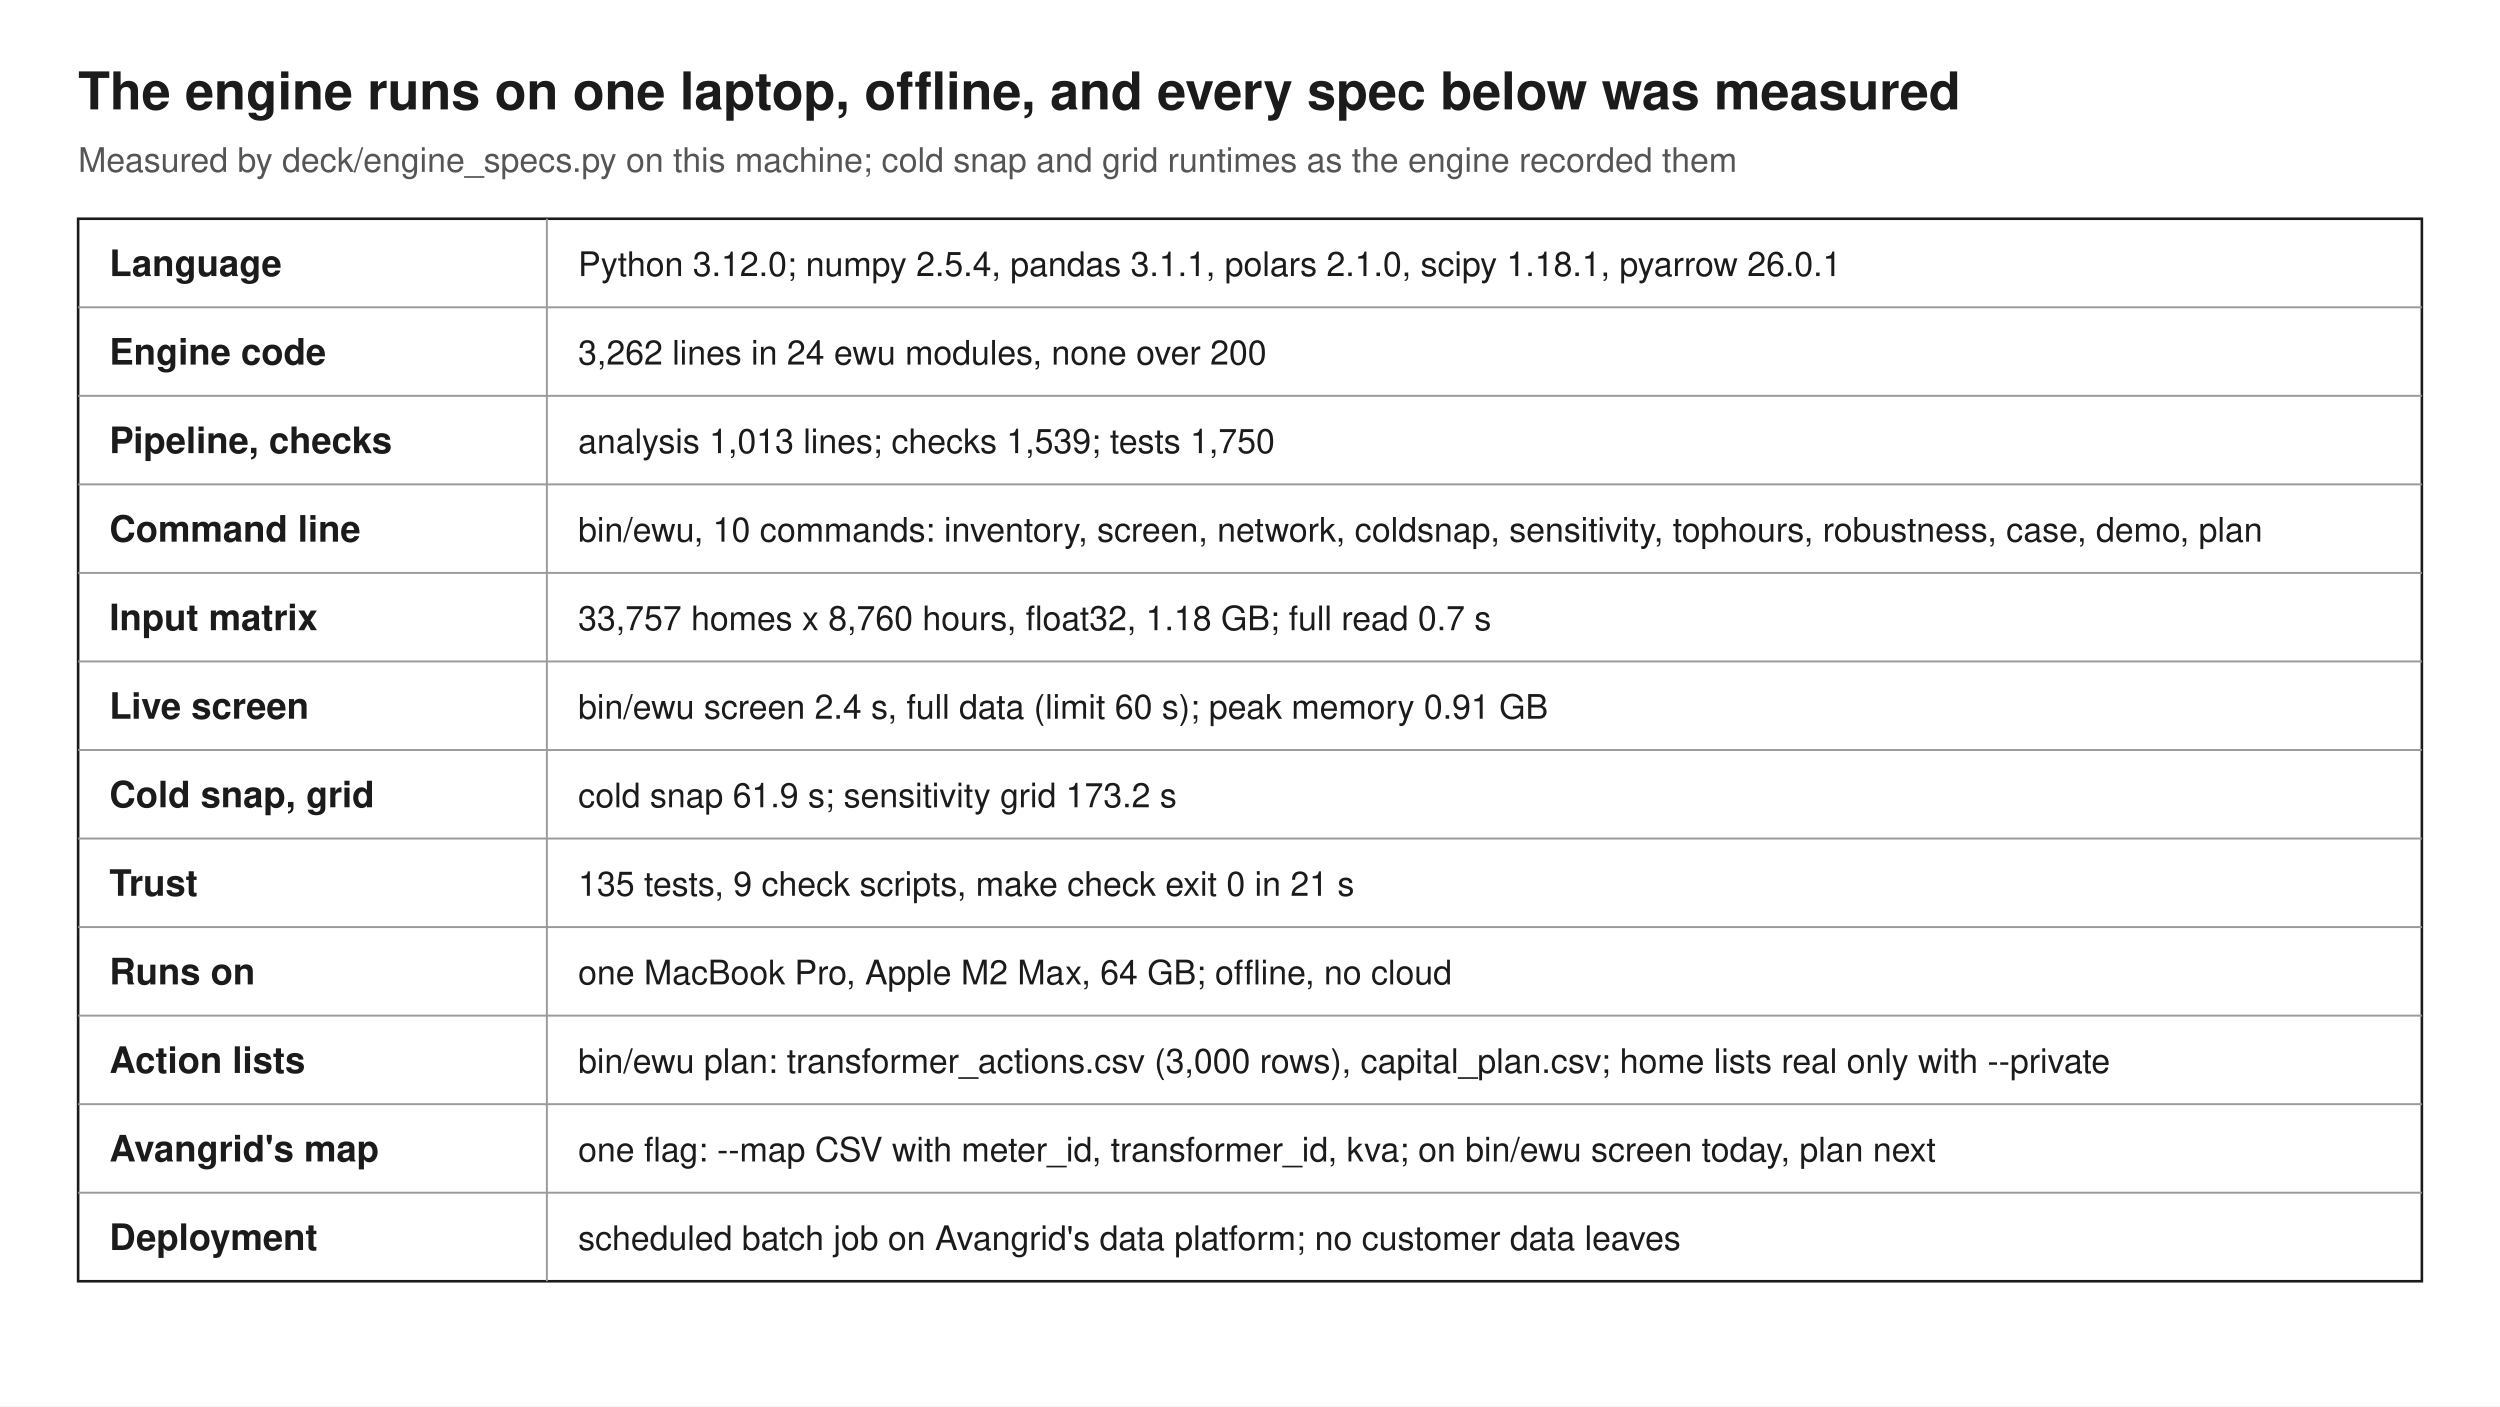
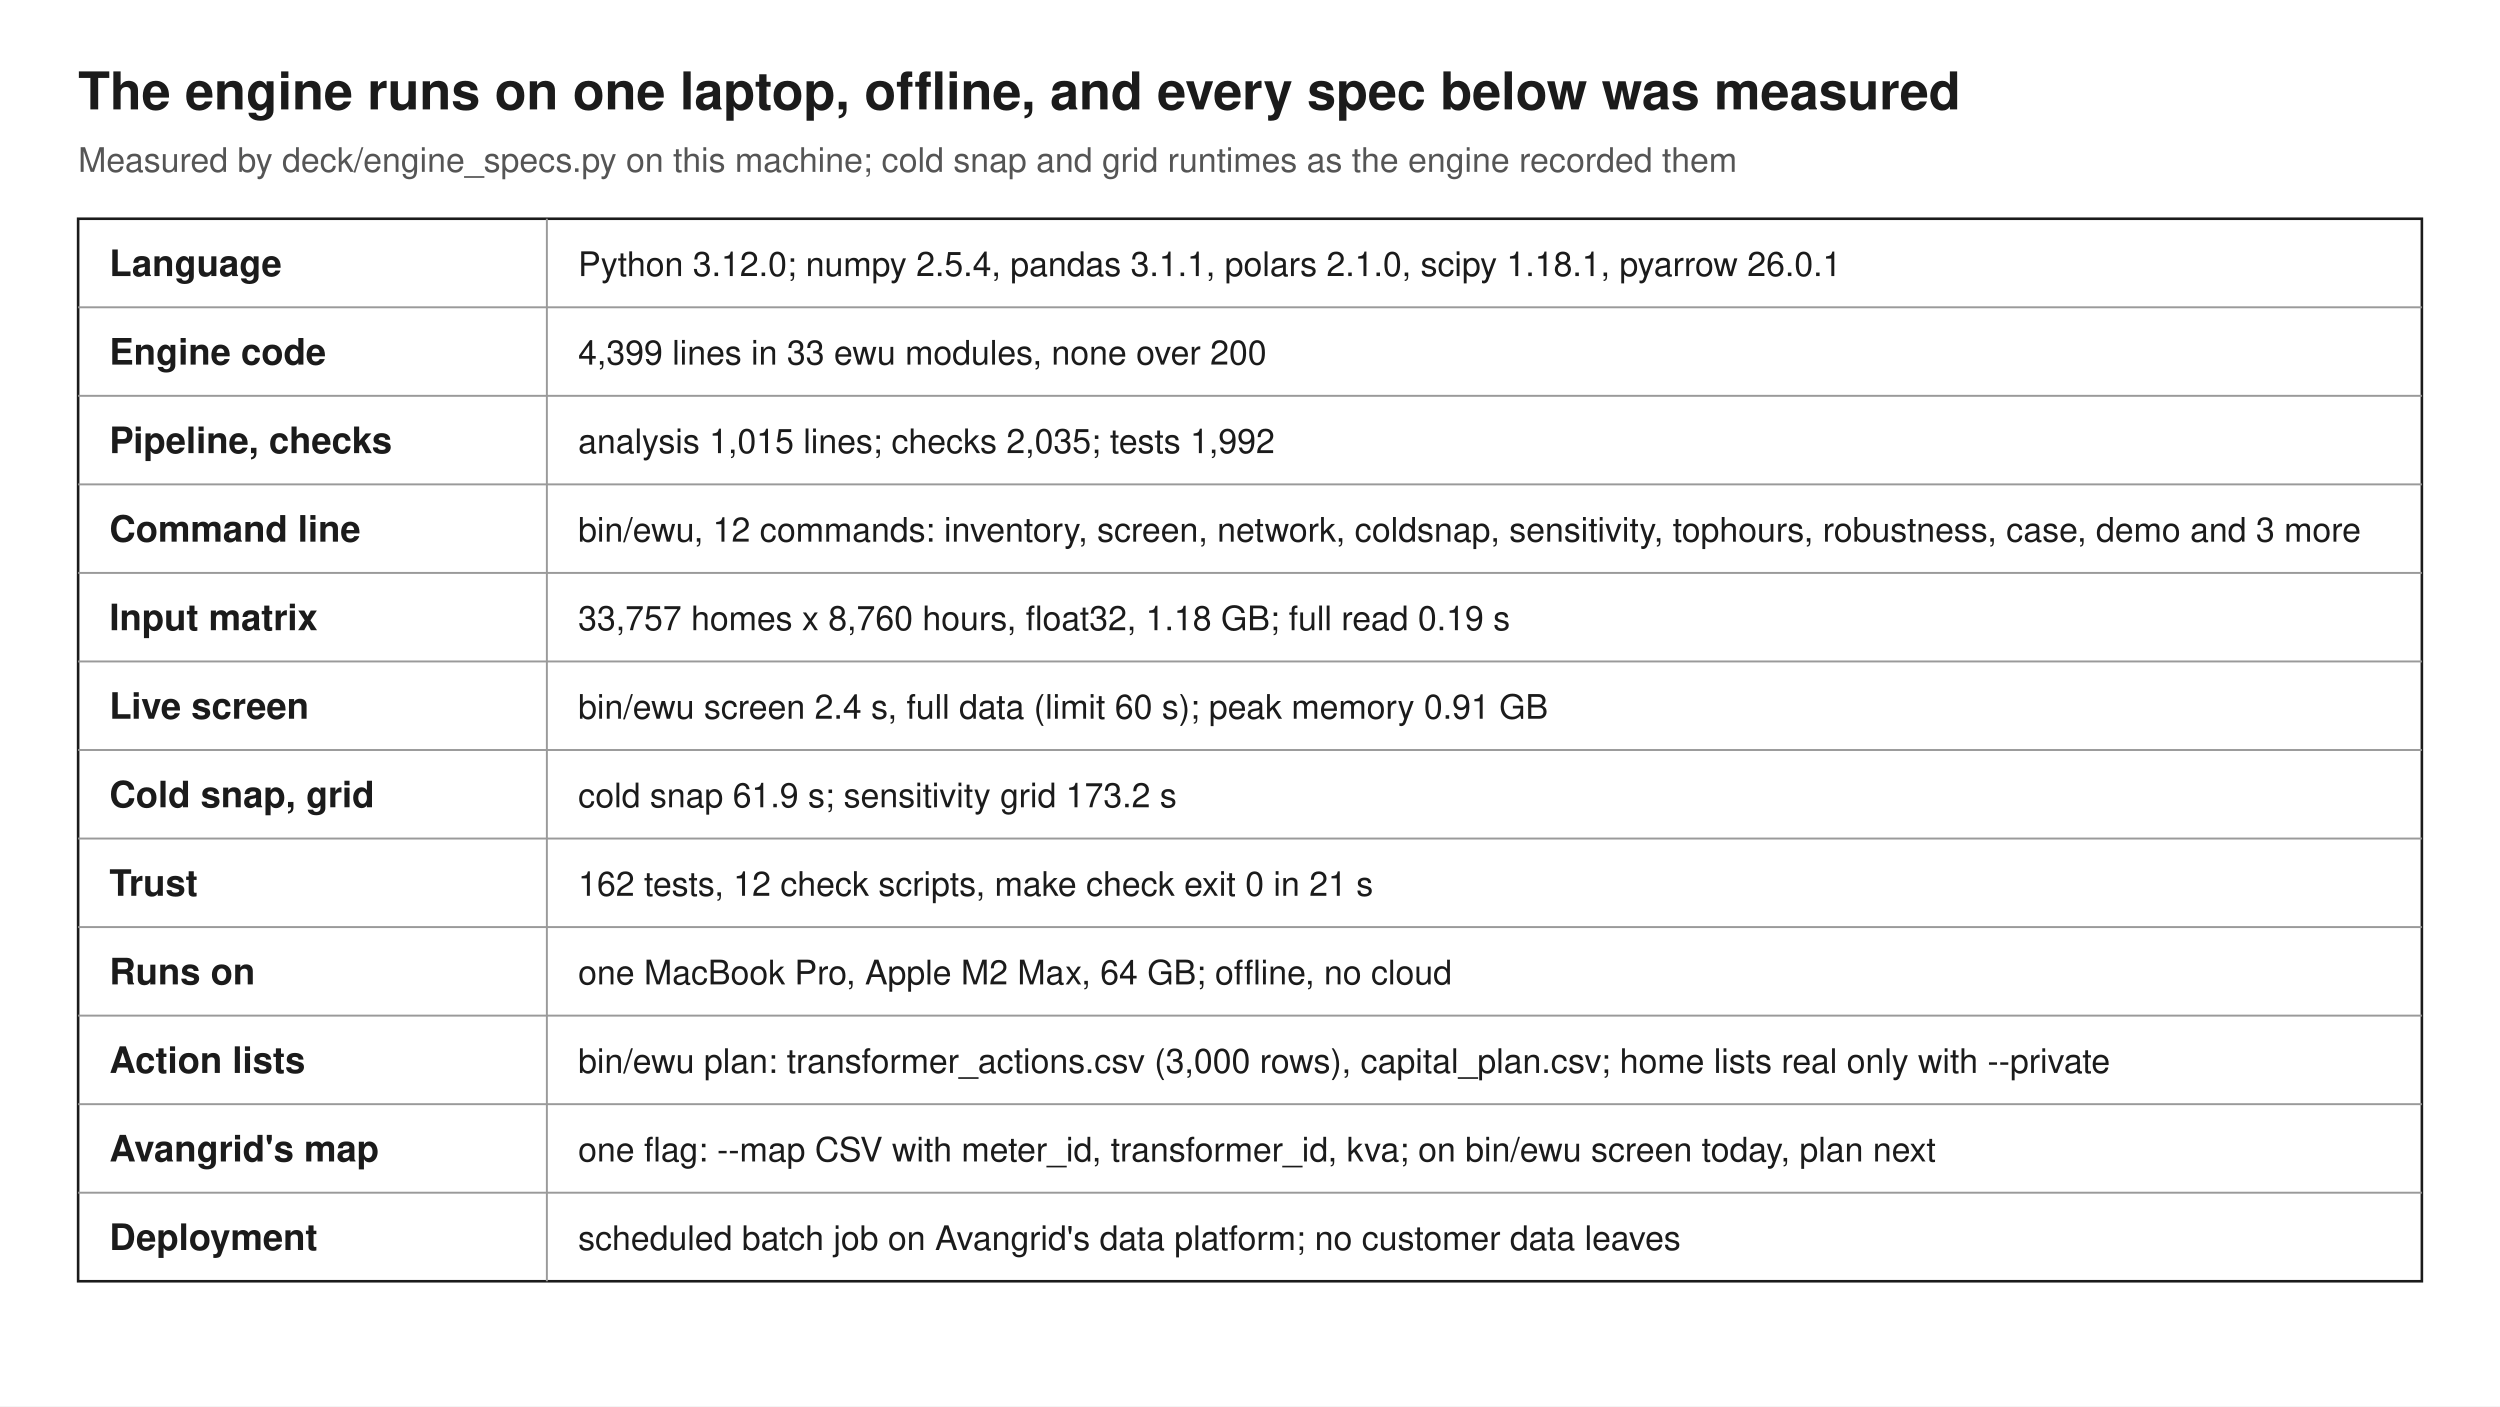
<svg xmlns="http://www.w3.org/2000/svg" width="1920" height="1080" viewBox="0 0 1920 1080">
  <rect width="1920" height="1080" fill="#ffffff" />
  <defs>
    <marker id="head" markerUnits="userSpaceOnUse" markerWidth="20" markerHeight="20" refX="18" refY="10" orient="auto">
      <path d="M0,2 L20,10 L0,18 z" fill="#1b1b1b" />
    </marker>
  </defs>
  <text x="60" y="84" font-family="Helvetica Neue, Helvetica, Arial, sans-serif" font-size="40" font-weight="700" fill="#1b1b1b" text-anchor="start">The engine runs on one laptop, offline, and every spec below was measured</text>
  <text x="60" y="132" font-family="Helvetica Neue, Helvetica, Arial, sans-serif" font-size="26" font-weight="400" fill="#555555" text-anchor="start">Measured by deck/engine_specs.py on this machine; cold snap and grid runtimes as the engine recorded them</text>
  <rect x="60" y="168" width="1800" height="816" fill="none" stroke="#1b1b1b" stroke-width="2" />
  <line x1="420" y1="168" x2="420" y2="984" stroke="#9a9a9a" stroke-width="1.5" />
  <text x="84" y="212" font-family="Helvetica Neue, Helvetica, Arial, sans-serif" font-size="28" font-weight="700" fill="#1b1b1b" text-anchor="start">Language</text>
  <text x="444" y="212" font-family="Helvetica Neue, Helvetica, Arial, sans-serif" font-size="26" font-weight="400" fill="#1b1b1b" text-anchor="start">Python 3.12.0; numpy 2.5.4, pandas 3.1.1, polars 2.1.0, scipy 1.18.1, pyarrow 26.0.1</text>
  <line x1="60" y1="236" x2="1860" y2="236" stroke="#9a9a9a" stroke-width="1.5" />
  <text x="84" y="280" font-family="Helvetica Neue, Helvetica, Arial, sans-serif" font-size="28" font-weight="700" fill="#1b1b1b" text-anchor="start">Engine code</text>
-   <text x="444" y="280" font-family="Helvetica Neue, Helvetica, Arial, sans-serif" font-size="26" font-weight="400" fill="#1b1b1b" text-anchor="start">3,262 lines in 24 ewu modules, none over 200</text>
+   <text x="444" y="280" font-family="Helvetica Neue, Helvetica, Arial, sans-serif" font-size="26" font-weight="400" fill="#1b1b1b" text-anchor="start">4,399 lines in 33 ewu modules, none over 200</text>
  <line x1="60" y1="304" x2="1860" y2="304" stroke="#9a9a9a" stroke-width="1.5" />
  <text x="84" y="348" font-family="Helvetica Neue, Helvetica, Arial, sans-serif" font-size="28" font-weight="700" fill="#1b1b1b" text-anchor="start">Pipeline, checks</text>
-   <text x="444" y="348" font-family="Helvetica Neue, Helvetica, Arial, sans-serif" font-size="26" font-weight="400" fill="#1b1b1b" text-anchor="start">analysis 1,013 lines; checks 1,539; tests 1,750</text>
+   <text x="444" y="348" font-family="Helvetica Neue, Helvetica, Arial, sans-serif" font-size="26" font-weight="400" fill="#1b1b1b" text-anchor="start">analysis 1,015 lines; checks 2,035; tests 1,992</text>
  <line x1="60" y1="372" x2="1860" y2="372" stroke="#9a9a9a" stroke-width="1.5" />
  <text x="84" y="416" font-family="Helvetica Neue, Helvetica, Arial, sans-serif" font-size="28" font-weight="700" fill="#1b1b1b" text-anchor="start">Command line</text>
-   <text x="444" y="416" font-family="Helvetica Neue, Helvetica, Arial, sans-serif" font-size="26" font-weight="400" fill="#1b1b1b" text-anchor="start">bin/ewu, 10 commands: inventory, screen, network, coldsnap, sensitivity, tophours, robustness, case, demo, plan</text>
+   <text x="444" y="416" font-family="Helvetica Neue, Helvetica, Arial, sans-serif" font-size="26" font-weight="400" fill="#1b1b1b" text-anchor="start">bin/ewu, 12 commands: inventory, screen, network, coldsnap, sensitivity, tophours, robustness, case, demo and 3 more</text>
  <line x1="60" y1="440" x2="1860" y2="440" stroke="#9a9a9a" stroke-width="1.5" />
  <text x="84" y="484" font-family="Helvetica Neue, Helvetica, Arial, sans-serif" font-size="28" font-weight="700" fill="#1b1b1b" text-anchor="start">Input matrix</text>
-   <text x="444" y="484" font-family="Helvetica Neue, Helvetica, Arial, sans-serif" font-size="26" font-weight="400" fill="#1b1b1b" text-anchor="start">33,757 homes x 8,760 hours, float32, 1.18 GB; full read 0.7 s</text>
+   <text x="444" y="484" font-family="Helvetica Neue, Helvetica, Arial, sans-serif" font-size="26" font-weight="400" fill="#1b1b1b" text-anchor="start">33,757 homes x 8,760 hours, float32, 1.18 GB; full read 0.19 s</text>
  <line x1="60" y1="508" x2="1860" y2="508" stroke="#9a9a9a" stroke-width="1.5" />
  <text x="84" y="552" font-family="Helvetica Neue, Helvetica, Arial, sans-serif" font-size="28" font-weight="700" fill="#1b1b1b" text-anchor="start">Live screen</text>
  <text x="444" y="552" font-family="Helvetica Neue, Helvetica, Arial, sans-serif" font-size="26" font-weight="400" fill="#1b1b1b" text-anchor="start">bin/ewu screen 2.4 s, full data (limit 60 s); peak memory 0.91 GB</text>
  <line x1="60" y1="576" x2="1860" y2="576" stroke="#9a9a9a" stroke-width="1.5" />
  <text x="84" y="620" font-family="Helvetica Neue, Helvetica, Arial, sans-serif" font-size="28" font-weight="700" fill="#1b1b1b" text-anchor="start">Cold snap, grid</text>
  <text x="444" y="620" font-family="Helvetica Neue, Helvetica, Arial, sans-serif" font-size="26" font-weight="400" fill="#1b1b1b" text-anchor="start">cold snap 61.9 s; sensitivity grid 173.2 s</text>
  <line x1="60" y1="644" x2="1860" y2="644" stroke="#9a9a9a" stroke-width="1.5" />
  <text x="84" y="688" font-family="Helvetica Neue, Helvetica, Arial, sans-serif" font-size="28" font-weight="700" fill="#1b1b1b" text-anchor="start">Trust</text>
-   <text x="444" y="688" font-family="Helvetica Neue, Helvetica, Arial, sans-serif" font-size="26" font-weight="400" fill="#1b1b1b" text-anchor="start">135 tests, 9 check scripts, make check exit 0 in 21 s</text>
+   <text x="444" y="688" font-family="Helvetica Neue, Helvetica, Arial, sans-serif" font-size="26" font-weight="400" fill="#1b1b1b" text-anchor="start">162 tests, 12 check scripts, make check exit 0 in 21 s</text>
  <line x1="60" y1="712" x2="1860" y2="712" stroke="#9a9a9a" stroke-width="1.5" />
  <text x="84" y="756" font-family="Helvetica Neue, Helvetica, Arial, sans-serif" font-size="28" font-weight="700" fill="#1b1b1b" text-anchor="start">Runs on</text>
  <text x="444" y="756" font-family="Helvetica Neue, Helvetica, Arial, sans-serif" font-size="26" font-weight="400" fill="#1b1b1b" text-anchor="start">one MacBook Pro, Apple M2 Max, 64 GB; offline, no cloud</text>
  <line x1="60" y1="780" x2="1860" y2="780" stroke="#9a9a9a" stroke-width="1.5" />
  <text x="84" y="824" font-family="Helvetica Neue, Helvetica, Arial, sans-serif" font-size="28" font-weight="700" fill="#1b1b1b" text-anchor="start">Action lists</text>
  <text x="444" y="824" font-family="Helvetica Neue, Helvetica, Arial, sans-serif" font-size="26" font-weight="400" fill="#1b1b1b" text-anchor="start">bin/ewu plan: transformer_actions.csv (3,000 rows), capital_plan.csv; home lists real only with --private</text>
  <line x1="60" y1="848" x2="1860" y2="848" stroke="#9a9a9a" stroke-width="1.5" />
  <text x="84" y="892" font-family="Helvetica Neue, Helvetica, Arial, sans-serif" font-size="28" font-weight="700" fill="#1b1b1b" text-anchor="start">Avangrid's map</text>
  <text x="444" y="892" font-family="Helvetica Neue, Helvetica, Arial, sans-serif" font-size="26" font-weight="400" fill="#1b1b1b" text-anchor="start">one flag: --map CSV with meter_id, transformer_id, kva; on bin/ewu screen today, plan next</text>
  <line x1="60" y1="916" x2="1860" y2="916" stroke="#9a9a9a" stroke-width="1.5" />
  <text x="84" y="960" font-family="Helvetica Neue, Helvetica, Arial, sans-serif" font-size="28" font-weight="700" fill="#1b1b1b" text-anchor="start">Deployment</text>
  <text x="444" y="960" font-family="Helvetica Neue, Helvetica, Arial, sans-serif" font-size="26" font-weight="400" fill="#1b1b1b" text-anchor="start">scheduled batch job on Avangrid's data platform; no customer data leaves</text>
</svg>
